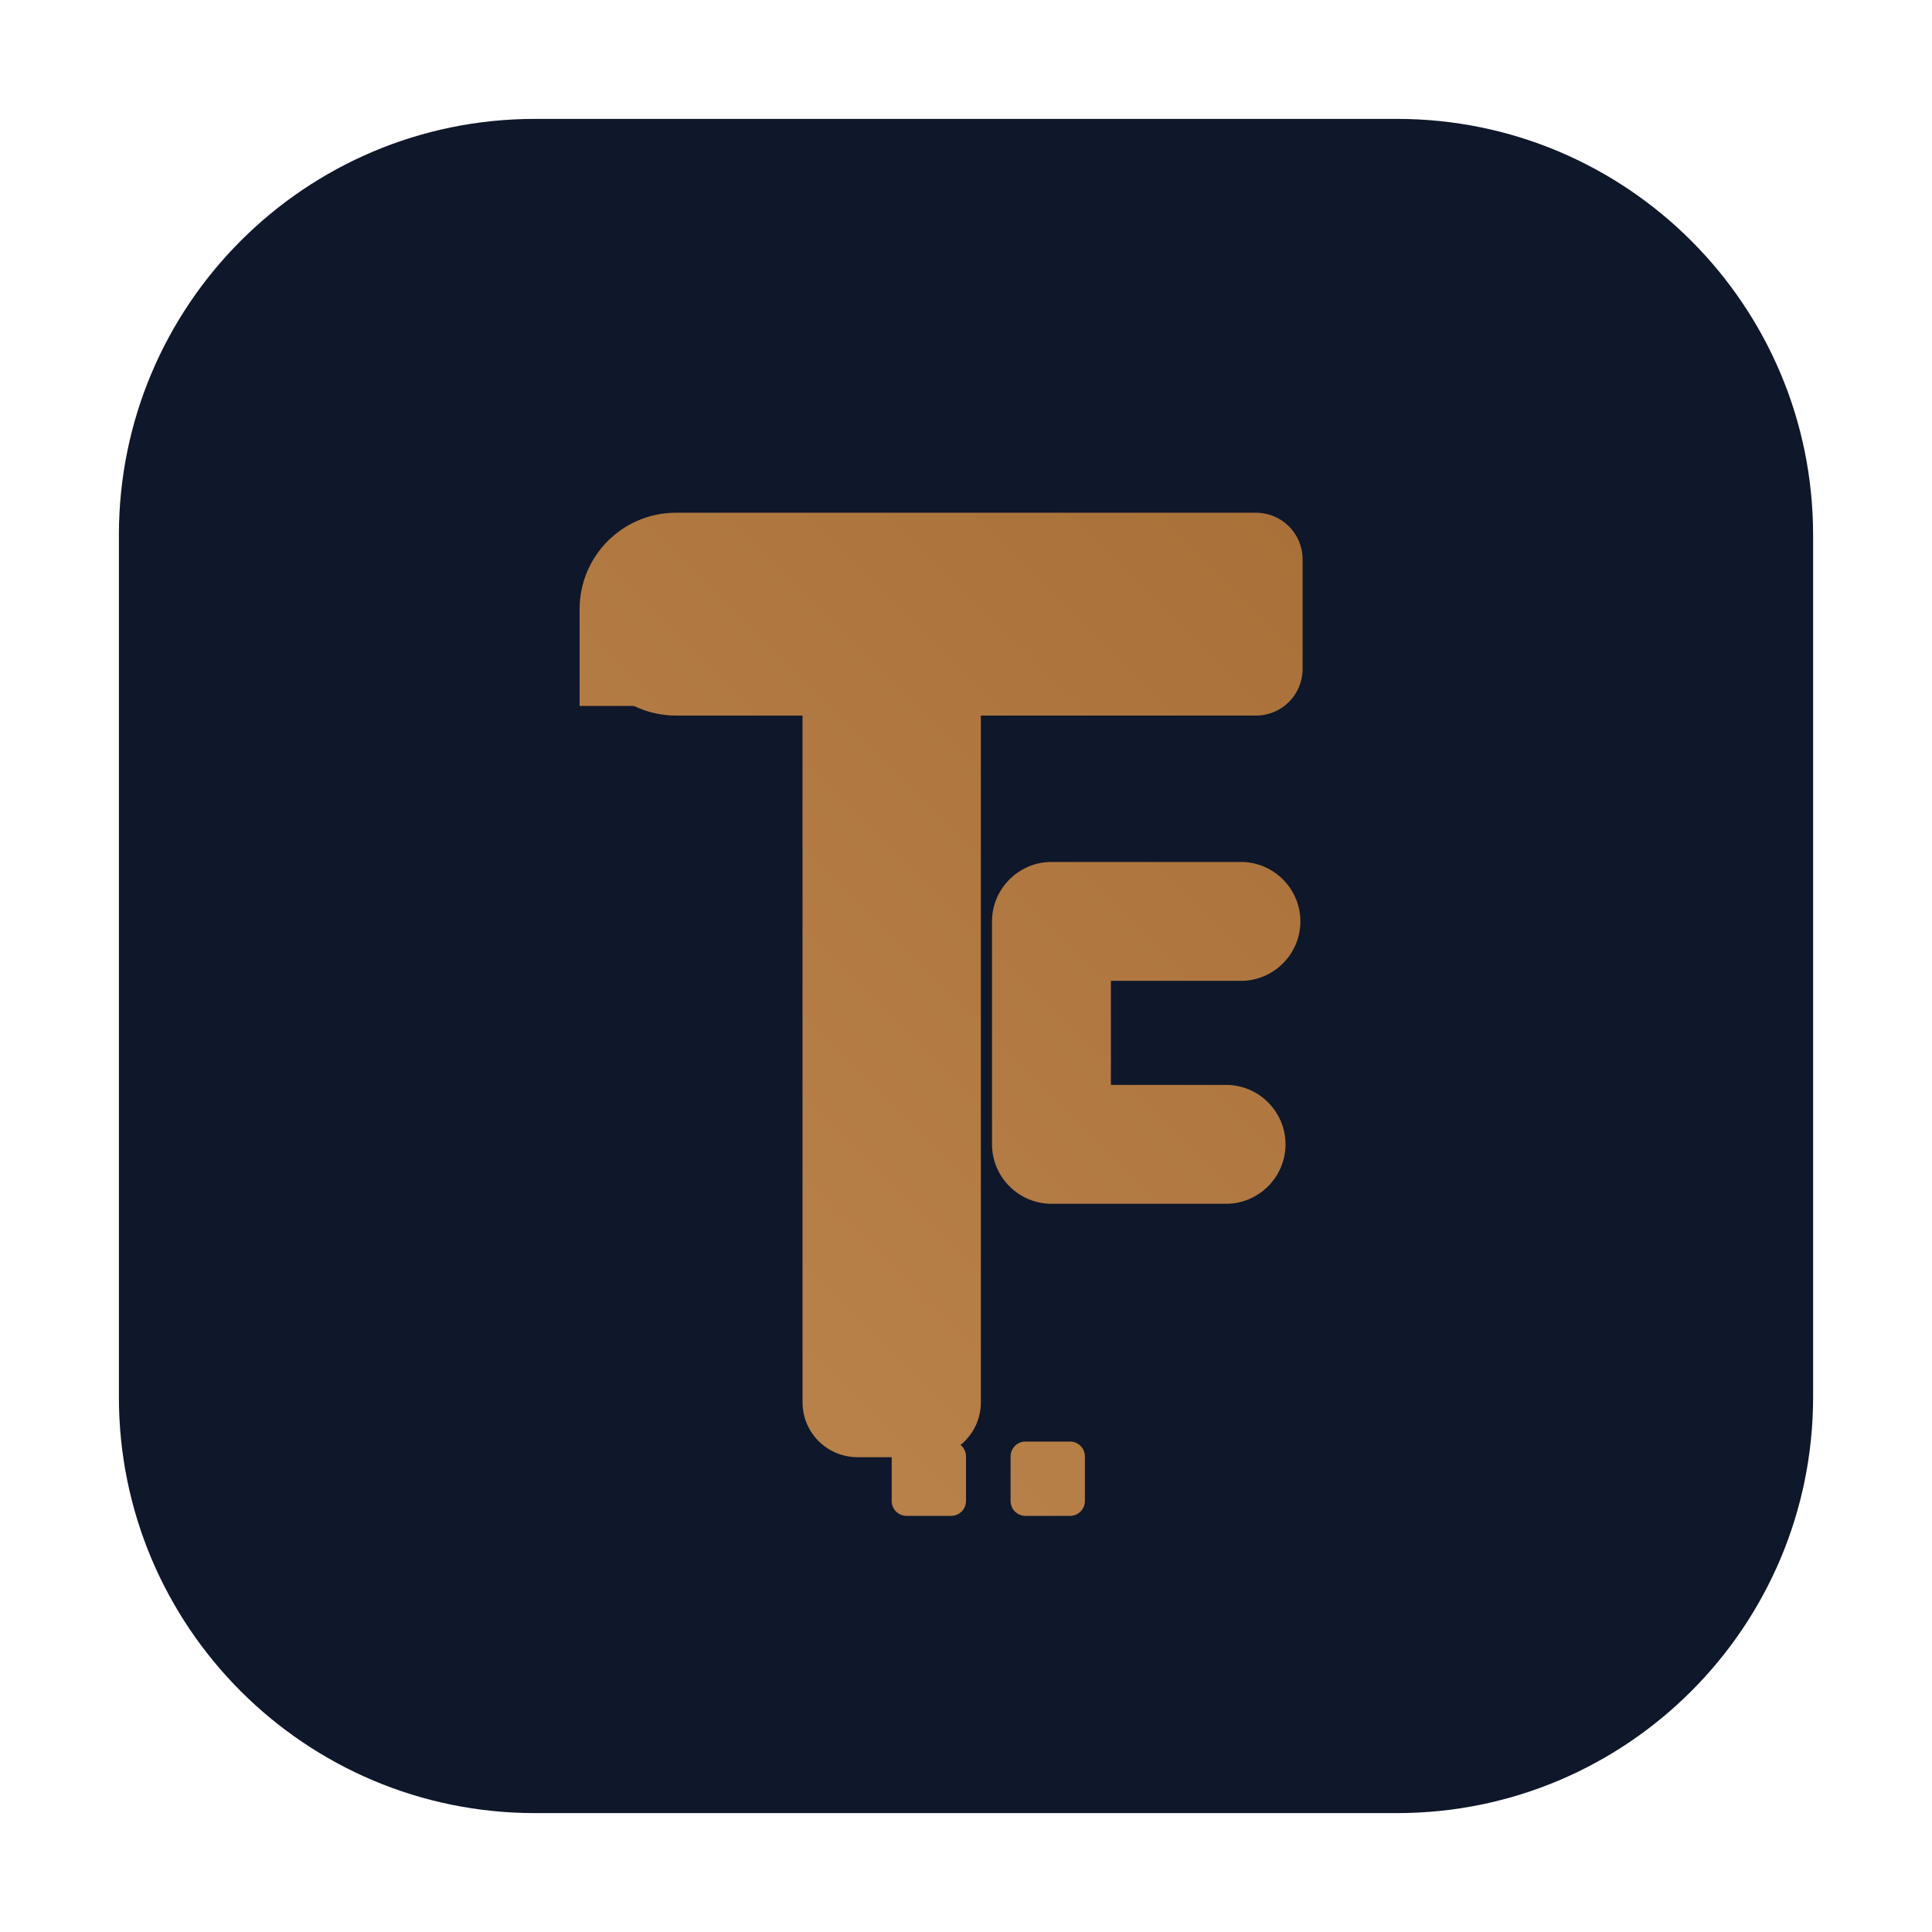
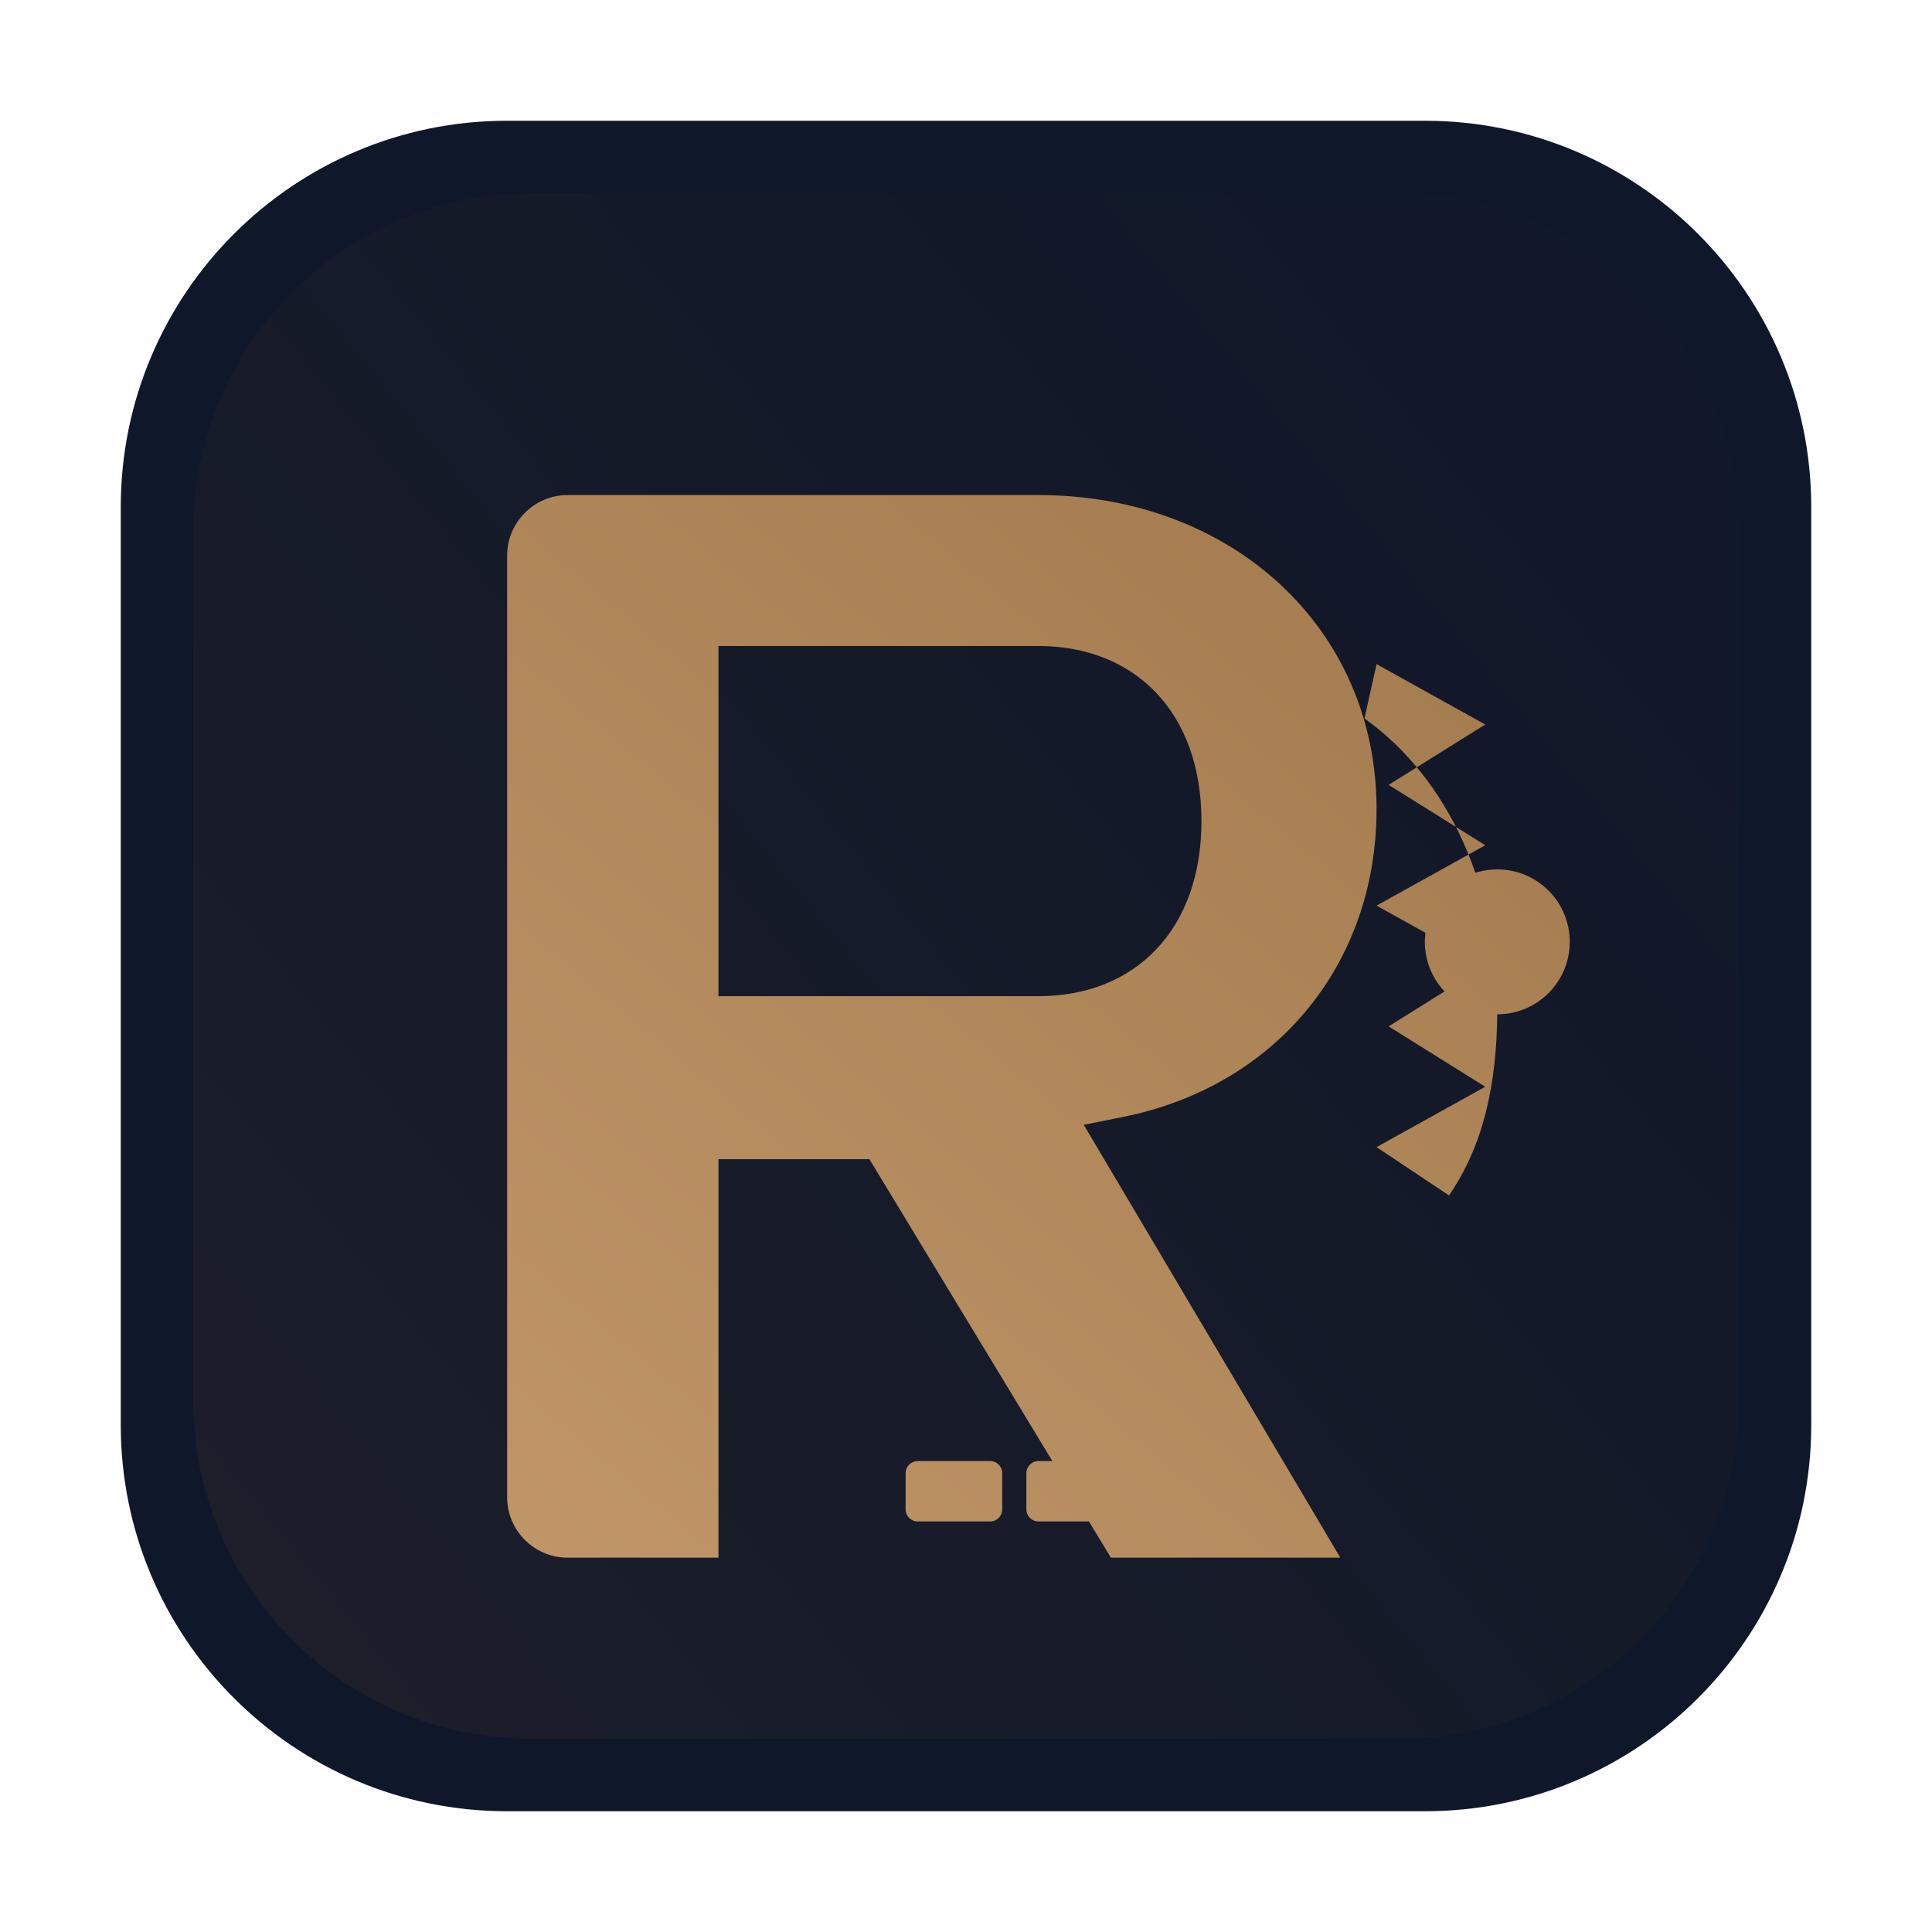
- <svg xmlns="http://www.w3.org/2000/svg" width="260" height="260" viewBox="0 0 260 260" fill="none">
+ <svg xmlns="http://www.w3.org/2000/svg" width="320" height="320" viewBox="0 0 320 320" fill="none">
  <defs>
-     <linearGradient id="copper" x1="40" y1="220" x2="220" y2="40" gradientUnits="userSpaceOnUse">
-       <stop stop-color="#C08A52" />
-       <stop offset="1" stop-color="#A36A32" />
+     <linearGradient id="wood" x1="60" y1="280" x2="260" y2="40" gradientUnits="userSpaceOnUse">
+       <stop stop-color="#C49A6C" />
+       <stop offset="1" stop-color="#9C7548" />
+     </linearGradient>
+     <linearGradient id="grain" x1="50" y1="260" x2="270" y2="80" gradientUnits="userSpaceOnUse">
+       <stop stop-color="#5B422B" stop-opacity="0.16" />
+       <stop offset="1" stop-color="#3B291A" stop-opacity="0.05" />
    </linearGradient>
  </defs>
-   <rect x="16" y="16" width="228" height="228" rx="56" fill="#0F172A" />
-   <g fill="url(#copper)">
-     <path d="M78 82c0-7.2 5.8-13 13-13h78c3.5 0 6.3 2.8 6.3 6.3V90c0 3.5-2.8 6.3-6.3 6.3h-37v92.4c0 4.1-3.3 7.4-7.4 7.4h-9.2c-4.1 0-7.4-3.3-7.4-7.4V96.3H91c-7.2 0-13-5.8-13-13V82Z" />
-     <path d="M78 83c0-4.4 3.2-8 7.1-8 6.8 0 16.4 4.9 16.4 12.8v7.2H78V83Z" />
-     <path d="M133.5 124c0-4.4 3.6-8 8-8H167c4.4 0 8 3.6 8 8s-3.6 8-8 8h-17.5v14H165c4.4 0 8 3.6 8 8s-3.6 8-8 8h-23.5c-4.4 0-8-3.6-8-8V124Z" />
-     <rect x="120" y="194" width="10" height="10" rx="2" />
-     <rect x="136" y="194" width="10" height="10" rx="2" />
-   </g>
+   <rect x="20" y="20" width="280" height="280" rx="64" fill="#0F172A" />
+   <rect x="32" y="32" width="256" height="256" rx="56" fill="url(#grain)" />
+   <path fill="url(#wood)" d="     M94 82     h78     c32 0 56 22 56 52     c0 26-17 46-42 51     l-6.5 1.3 42.5 71.7     h-38l-40-66h-25v66h-25     c-5.5 0-10-4.5-10-10V92     c0-5.5 4.5-10 10-10     Z     M119 107     v58     h53     c16 0 27-11 27-29     c0-18-11-29-27-29     h-53     Z" />
+   <path fill="url(#wood)" d="     M228 110     l18 10 -16 10 16 10 -18 10 18 10 -16 10 16 10 -18 10     l12 8     c5.5-8 8-18 8-31     c0-20-8-38-22-48Z" />
+   <circle cx="248" cy="156" r="12" fill="url(#wood)" />
+   <rect x="150" y="242" width="16" height="10" rx="2" fill="url(#wood)" />
+   <rect x="170" y="242" width="16" height="10" rx="2" fill="url(#wood)" />
</svg>
